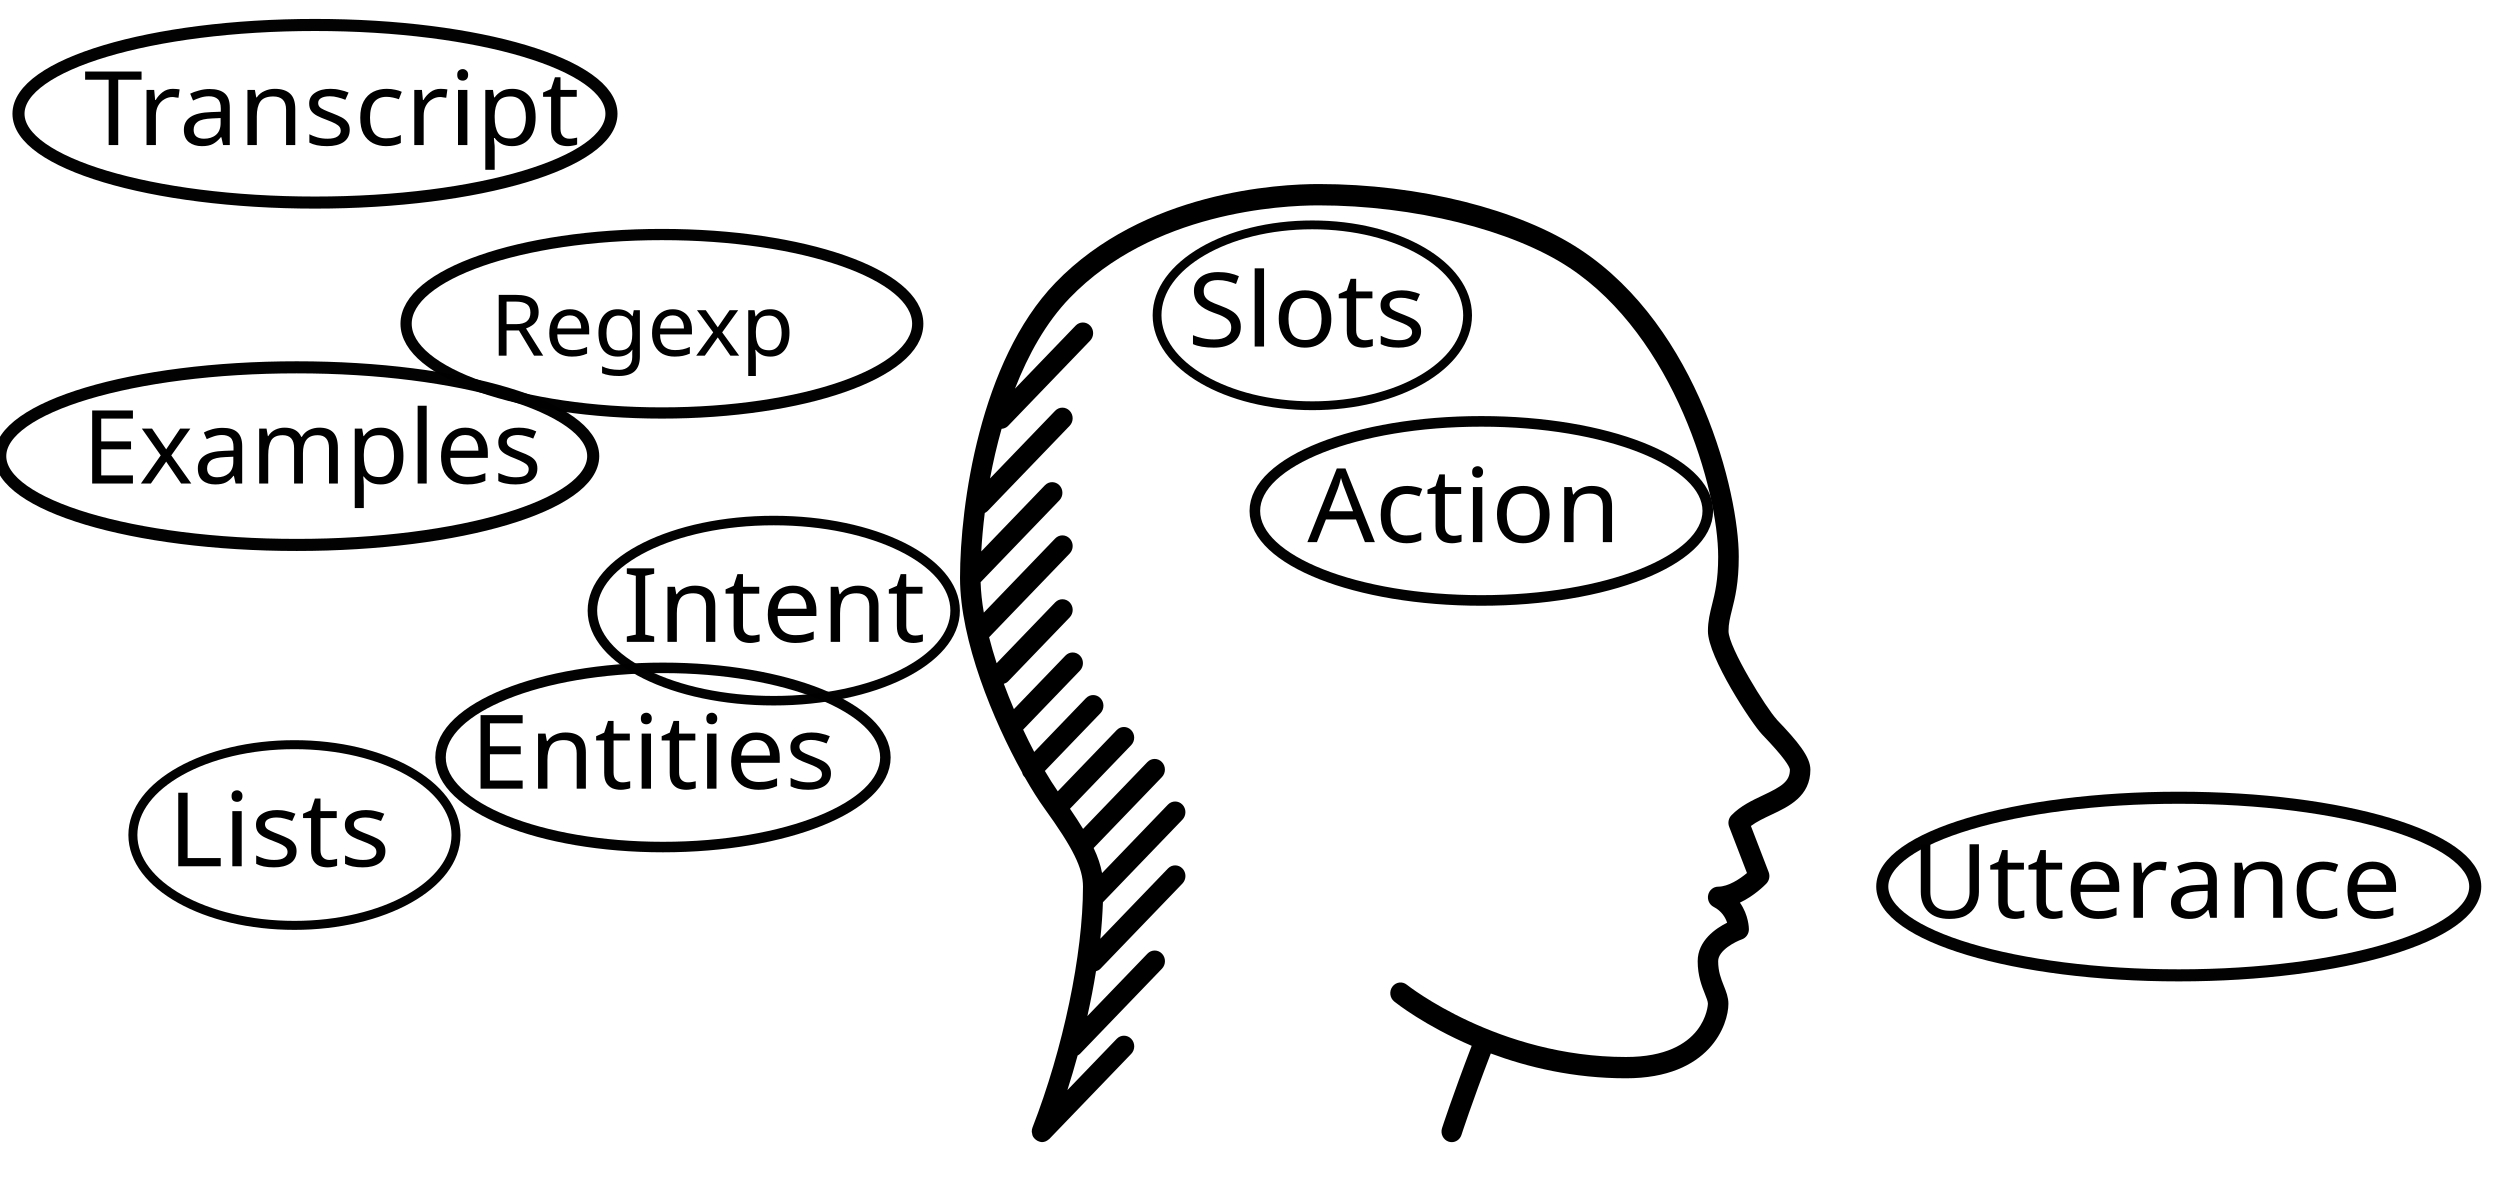
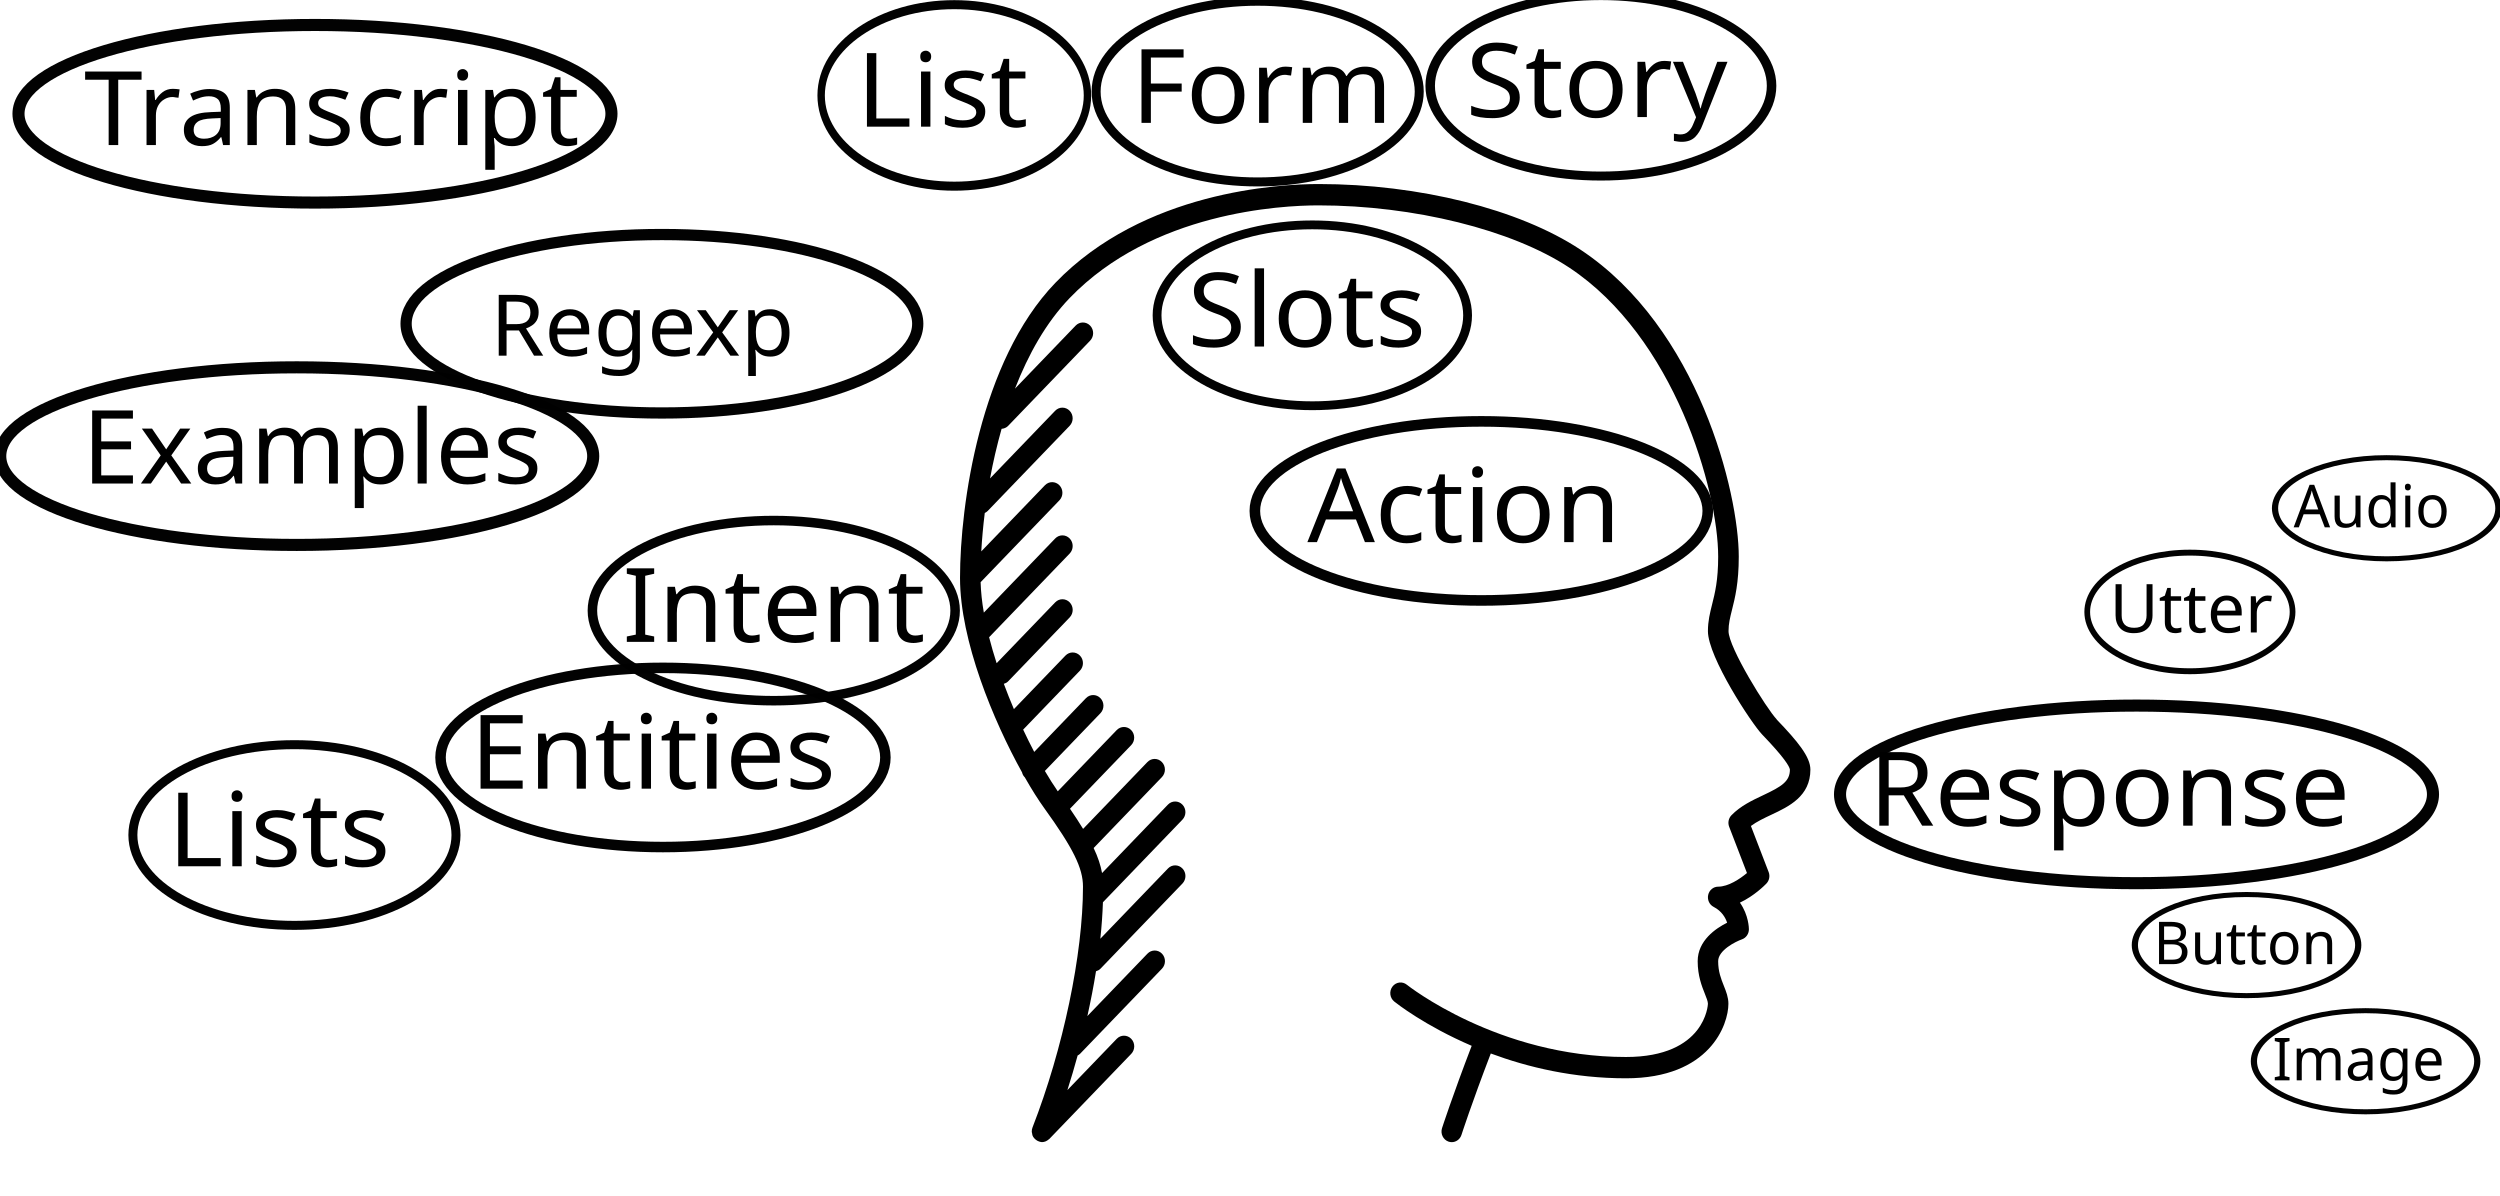
<svg xmlns="http://www.w3.org/2000/svg" width="207mm" height="99mm" viewBox="0 0 207 99" version="1.1" id="svg8">
  <defs id="defs2" />
  <g id="layer1" transform="translate(0,-198)">
-     <g id="g4752">
-       <path id="path3765" d="m 147.116,257.568 c -0.83,-0.864 -3.994,-5.957 -3.994,-7.31 0,-0.617 0.127,-1.123 0.288,-1.765 0.25,-0.992 0.56,-2.227 0.56,-4.405 0,-5.247 -3.304,-18.934 -13.119,-25.424 -5.063,-3.347 -13.365,-5.426 -21.666,-5.426 -3.267,0 -14.495,0.591 -21.811,8.191 -6.224,6.465 -7.884,18.394 -7.884,24.422 0,5.193 2.767,11.836 5.134,16.099 0.037,0.143 0.098,0.279 0.205,0.39 0.006,0.006 0.014,0.007 0.019,0.013 0.579,1.018 1.129,1.886 1.599,2.537 2.41,3.34 3.224,4.985 3.224,6.523 0,5.595 -1.641,13.422 -4.179,19.94 -0.042,0.108 -0.063,0.224 -0.062,0.34 0,0.056 0.02,0.11 0.031,0.167 0.011,0.056 0.013,0.111 0.034,0.164 0.059,0.148 0.167,0.268 0.297,0.365 0.081,0.06 0.166,0.107 0.26,0.133 0.075,0.022 0.15,0.046 0.226,0.046 0.1,0 0.196,-0.023 0.288,-0.058 0.027,-0.01 0.051,-0.024 0.076,-0.037 0.07,-0.034 0.133,-0.078 0.192,-0.131 0.014,-0.013 0.031,-0.018 0.045,-0.031 l 6.787,-7.051 c 0.332,-0.345 0.332,-0.902 0,-1.246 -0.332,-0.345 -0.868,-0.345 -1.2,0 l -4.086,4.245 c 0.304,-0.949 0.586,-1.904 0.848,-2.865 0.068,-0.039 0.137,-0.074 0.195,-0.134 l 6.787,-7.052 c 0.332,-0.345 0.332,-0.902 0,-1.246 -0.332,-0.345 -0.868,-0.345 -1.2,0 l -4.974,5.166 c 0.277,-1.253 0.519,-2.493 0.713,-3.708 0.135,-0.04 0.264,-0.101 0.37,-0.212 l 6.787,-7.051 c 0.332,-0.345 0.332,-0.902 0,-1.246 -0.332,-0.345 -0.868,-0.345 -1.2,0 l -5.599,5.817 c 0.113,-1.047 0.181,-2.05 0.216,-3.021 l 6.581,-6.838 c 0.332,-0.345 0.332,-0.902 0,-1.246 -0.332,-0.345 -0.868,-0.345 -1.2,0 l -5.454,5.666 c -0.118,-0.642 -0.334,-1.313 -0.696,-2.073 l 5.652,-5.872 c 0.332,-0.345 0.332,-0.902 0,-1.246 -0.332,-0.345 -0.868,-0.345 -1.2,0 l -5.326,5.534 c -0.312,-0.512 -0.669,-1.062 -1.085,-1.669 l 5.067,-5.264 c 0.332,-0.345 0.332,-0.902 0,-1.246 -0.332,-0.345 -0.868,-0.345 -1.2,0 l -4.878,5.067 c -0.344,-0.496 -0.702,-1.061 -1.069,-1.685 l 4.601,-4.78 c 0.332,-0.345 0.332,-0.902 0,-1.246 -0.332,-0.345 -0.868,-0.345 -1.2,0 l -4.283,4.449 c -0.308,-0.584 -0.615,-1.206 -0.916,-1.845 l 4.702,-4.884 c 0.332,-0.345 0.332,-0.902 0,-1.246 -0.332,-0.345 -0.868,-0.345 -1.2,0 l -4.268,4.433 c -0.293,-0.685 -0.571,-1.387 -0.834,-2.095 0.132,-0.04 0.259,-0.101 0.362,-0.21 l 5.091,-5.289 c 0.332,-0.345 0.332,-0.902 0,-1.246 -0.332,-0.345 -0.868,-0.345 -1.2,0 l -4.849,5.037 c -0.233,-0.72 -0.442,-1.439 -0.623,-2.149 l 6.671,-6.931 c 0.332,-0.345 0.332,-0.902 0,-1.246 -0.332,-0.345 -0.868,-0.345 -1.2,0 l -5.908,6.137 c -0.152,-0.879 -0.244,-1.724 -0.266,-2.519 l 6.524,-6.778 c 0.332,-0.345 0.332,-0.902 0,-1.246 -0.332,-0.345 -0.868,-0.345 -1.2,0 l -5.27,5.475 c 0.056,-0.984 0.15,-2.052 0.29,-3.181 0.086,-0.042 0.17,-0.092 0.241,-0.166 l 6.787,-7.051 c 0.332,-0.345 0.332,-0.902 0,-1.246 -0.332,-0.345 -0.868,-0.345 -1.2,0 l -5.391,5.601 c 0.247,-1.345 0.568,-2.729 0.956,-4.107 0.198,-0.014 0.393,-0.09 0.544,-0.247 l 6.787,-7.052 c 0.332,-0.345 0.332,-0.902 0,-1.246 -0.332,-0.345 -0.868,-0.345 -1.2,0 l -5.023,5.218 c 1.097,-2.821 2.565,-5.46 4.526,-7.498 6.854,-7.123 17.508,-7.676 20.61,-7.676 7.876,0 16.023,2.022 20.755,5.151 8.716,5.762 12.334,18.433 12.334,23.936 0,1.952 -0.268,3.019 -0.505,3.96 -0.176,0.703 -0.344,1.366 -0.344,2.21 0,2.143 3.611,7.642 4.491,8.556 1.833,1.906 2.262,2.639 2.297,2.903 0,0.978 -0.678,1.4 -2.225,2.128 -0.876,0.412 -1.868,0.879 -2.617,1.656 -0.24,0.249 -0.314,0.623 -0.188,0.95 l 1.475,3.832 c -0.583,0.487 -1.542,1.129 -2.384,1.129 -0.394,0 -0.736,0.28 -0.826,0.679 -0.091,0.398 0.094,0.809 0.445,0.992 0.685,0.354 0.987,0.903 1.122,1.313 -0.931,0.463 -2.438,1.478 -2.438,3.186 0,1.208 0.344,2.073 0.596,2.704 0.136,0.339 0.252,0.632 0.252,0.822 0,0.044 -0.185,4.407 -6.787,4.407 -10.588,0 -18.071,-5.926 -18.145,-5.985 -0.37,-0.298 -0.902,-0.228 -1.19,0.156 -0.288,0.385 -0.221,0.938 0.149,1.236 0.174,0.141 2.524,1.997 6.412,3.668 -1.614,4.21 -2.445,6.791 -2.455,6.816 -0.148,0.461 0.092,0.961 0.537,1.116 0.089,0.03 0.18,0.045 0.268,0.045 0.355,0 0.686,-0.234 0.805,-0.603 0.008,-0.026 0.829,-2.571 2.427,-6.739 3.056,1.136 6.855,2.054 11.191,2.054 6.96,0 8.484,-4.454 8.484,-6.17 0,-0.54 -0.185,-1.004 -0.381,-1.495 -0.23,-0.577 -0.467,-1.173 -0.467,-2.031 0,-0.911 1.457,-1.629 1.965,-1.808 0.347,-0.12 0.58,-0.457 0.58,-0.836 0,-0.065 -0.011,-1.167 -0.744,-2.205 1.177,-0.551 2.057,-1.438 2.192,-1.579 0.24,-0.249 0.314,-0.623 0.188,-0.95 l -1.47,-3.818 c 0.492,-0.367 1.106,-0.654 1.703,-0.936 1.436,-0.675 3.222,-1.515 3.222,-3.733 0,-1.043 -1.024,-2.31 -2.794,-4.149 z" style="stroke-width:0.865" />
-       <g transform="translate(20.78869,200.7054)" id="g4671">
-         <ellipse style="fill:none;stroke:#000000;stroke-width:0.788;stroke-miterlimit:4;stroke-dasharray:none;stroke-opacity:0.989" ry="7.459" rx="15.017" cy="47.854" cx="43.279" id="path3786" />
-         <text id="text4595" y="51.133" x="30.349" style="font-style:normal;font-weight:normal;font-size:8.642px;line-height:1.25;font-family:sans-serif;letter-spacing:0px;word-spacing:0px;fill:#000000;fill-opacity:1;stroke:none;stroke-width:0.216" xml:space="preserve" transform="scale(1.0137,0.9864848)">
-           <tspan y="51.133" x="30.349" id="tspan4593" style="stroke-width:0.216">Intent</tspan>
-         </text>
+     <path style="stroke-width:0.865" d="m 147.116,257.568 c -0.83,-0.864 -3.994,-5.957 -3.994,-7.31 0,-0.617 0.127,-1.123 0.288,-1.765 0.25,-0.992 0.56,-2.227 0.56,-4.405 0,-5.247 -3.304,-18.934 -13.119,-25.424 -5.063,-3.347 -13.365,-5.426 -21.666,-5.426 -3.267,0 -14.495,0.591 -21.811,8.191 -6.224,6.465 -7.884,18.394 -7.884,24.422 0,5.193 2.767,11.836 5.134,16.099 0.037,0.143 0.098,0.279 0.205,0.39 0.006,0.006 0.014,0.007 0.019,0.013 0.579,1.018 1.129,1.886 1.599,2.537 2.41,3.34 3.224,4.985 3.224,6.523 0,5.595 -1.641,13.422 -4.179,19.94 -0.042,0.108 -0.063,0.224 -0.062,0.34 0,0.056 0.02,0.11 0.031,0.167 0.011,0.056 0.013,0.111 0.034,0.164 0.059,0.148 0.167,0.268 0.297,0.365 0.081,0.06 0.166,0.107 0.26,0.133 0.075,0.022 0.15,0.046 0.226,0.046 0.1,0 0.196,-0.023 0.288,-0.058 0.027,-0.01 0.051,-0.024 0.076,-0.037 0.07,-0.034 0.133,-0.078 0.192,-0.131 0.014,-0.013 0.031,-0.018 0.045,-0.031 l 6.787,-7.051 c 0.332,-0.345 0.332,-0.902 0,-1.246 -0.332,-0.345 -0.868,-0.345 -1.2,0 l -4.086,4.245 c 0.304,-0.949 0.586,-1.904 0.848,-2.865 0.068,-0.039 0.137,-0.074 0.195,-0.134 l 6.787,-7.052 c 0.332,-0.345 0.332,-0.902 0,-1.246 -0.332,-0.345 -0.868,-0.345 -1.2,0 l -4.974,5.166 c 0.277,-1.253 0.519,-2.493 0.713,-3.708 0.135,-0.04 0.264,-0.101 0.37,-0.212 l 6.787,-7.051 c 0.332,-0.345 0.332,-0.902 0,-1.246 -0.332,-0.345 -0.868,-0.345 -1.2,0 l -5.599,5.817 c 0.113,-1.047 0.181,-2.05 0.216,-3.021 l 6.581,-6.838 c 0.332,-0.345 0.332,-0.902 0,-1.246 -0.332,-0.345 -0.868,-0.345 -1.2,0 l -5.454,5.666 c -0.118,-0.642 -0.334,-1.313 -0.696,-2.073 l 5.652,-5.872 c 0.332,-0.345 0.332,-0.902 0,-1.246 -0.332,-0.345 -0.868,-0.345 -1.2,0 l -5.326,5.534 c -0.312,-0.512 -0.669,-1.062 -1.085,-1.669 l 5.067,-5.264 c 0.332,-0.345 0.332,-0.902 0,-1.246 -0.332,-0.345 -0.868,-0.345 -1.2,0 l -4.878,5.067 c -0.344,-0.496 -0.702,-1.061 -1.069,-1.685 l 4.601,-4.78 c 0.332,-0.345 0.332,-0.902 0,-1.246 -0.332,-0.345 -0.868,-0.345 -1.2,0 l -4.283,4.449 c -0.308,-0.584 -0.615,-1.206 -0.916,-1.845 l 4.702,-4.884 c 0.332,-0.345 0.332,-0.902 0,-1.246 -0.332,-0.345 -0.868,-0.345 -1.2,0 l -4.268,4.433 c -0.293,-0.685 -0.571,-1.387 -0.834,-2.095 0.132,-0.04 0.259,-0.101 0.362,-0.21 l 5.091,-5.289 c 0.332,-0.345 0.332,-0.902 0,-1.246 -0.332,-0.345 -0.868,-0.345 -1.2,0 l -4.849,5.037 c -0.233,-0.72 -0.442,-1.439 -0.623,-2.149 l 6.671,-6.931 c 0.332,-0.345 0.332,-0.902 0,-1.246 -0.332,-0.345 -0.868,-0.345 -1.2,0 l -5.908,6.137 c -0.152,-0.879 -0.244,-1.724 -0.266,-2.519 l 6.524,-6.778 c 0.332,-0.345 0.332,-0.902 0,-1.246 -0.332,-0.345 -0.868,-0.345 -1.2,0 l -5.27,5.475 c 0.056,-0.984 0.15,-2.052 0.29,-3.181 0.086,-0.042 0.17,-0.092 0.241,-0.166 l 6.787,-7.051 c 0.332,-0.345 0.332,-0.902 0,-1.246 -0.332,-0.345 -0.868,-0.345 -1.2,0 l -5.391,5.601 c 0.247,-1.345 0.568,-2.729 0.956,-4.107 0.198,-0.014 0.393,-0.09 0.544,-0.247 l 6.787,-7.052 c 0.332,-0.345 0.332,-0.902 0,-1.246 -0.332,-0.345 -0.868,-0.345 -1.2,0 l -5.023,5.218 c 1.097,-2.821 2.565,-5.46 4.526,-7.498 6.854,-7.123 17.508,-7.676 20.61,-7.676 7.876,0 16.023,2.022 20.755,5.151 8.716,5.762 12.334,18.433 12.334,23.936 0,1.952 -0.268,3.019 -0.505,3.96 -0.176,0.703 -0.344,1.366 -0.344,2.21 0,2.143 3.611,7.642 4.491,8.556 1.833,1.906 2.262,2.639 2.297,2.903 0,0.978 -0.678,1.4 -2.225,2.128 -0.876,0.412 -1.868,0.879 -2.617,1.656 -0.24,0.249 -0.314,0.623 -0.188,0.95 l 1.475,3.832 c -0.583,0.487 -1.542,1.129 -2.384,1.129 -0.394,0 -0.736,0.28 -0.826,0.679 -0.091,0.398 0.094,0.809 0.445,0.992 0.685,0.354 0.987,0.903 1.122,1.313 -0.931,0.463 -2.438,1.478 -2.438,3.186 0,1.208 0.344,2.073 0.596,2.704 0.136,0.339 0.252,0.632 0.252,0.822 0,0.044 -0.185,4.407 -6.787,4.407 -10.588,0 -18.071,-5.926 -18.145,-5.985 -0.37,-0.298 -0.902,-0.228 -1.19,0.156 -0.288,0.385 -0.221,0.938 0.149,1.236 0.174,0.141 2.524,1.997 6.412,3.668 -1.614,4.21 -2.445,6.791 -2.455,6.816 -0.148,0.461 0.092,0.961 0.537,1.116 0.089,0.03 0.18,0.045 0.268,0.045 0.355,0 0.686,-0.234 0.805,-0.603 0.008,-0.026 0.829,-2.571 2.427,-6.739 3.056,1.136 6.855,2.054 11.191,2.054 6.96,0 8.484,-4.454 8.484,-6.17 0,-0.54 -0.185,-1.004 -0.381,-1.495 -0.23,-0.577 -0.467,-1.173 -0.467,-2.031 0,-0.911 1.457,-1.629 1.965,-1.808 0.347,-0.12 0.58,-0.457 0.58,-0.836 0,-0.065 -0.011,-1.167 -0.744,-2.205 1.177,-0.551 2.057,-1.438 2.192,-1.579 0.24,-0.249 0.314,-0.623 0.188,-0.95 l -1.47,-3.818 c 0.492,-0.367 1.106,-0.654 1.703,-0.936 1.436,-0.675 3.222,-1.515 3.222,-3.733 0,-1.043 -1.024,-2.31 -2.794,-4.149 z" id="path3765" />
+     <g id="g4671" transform="translate(20.78869,200.7054)">
+       <ellipse id="path3786" cx="43.279" cy="47.854" rx="15.017" ry="7.459" style="fill:none;stroke:#000000;stroke-width:0.788;stroke-miterlimit:4;stroke-dasharray:none;stroke-opacity:0.989" />
+       <text transform="scale(1.0137,0.9864848)" xml:space="preserve" style="font-style:normal;font-weight:normal;font-size:8.642px;line-height:1.25;font-family:sans-serif;letter-spacing:0px;word-spacing:0px;fill:#000000;fill-opacity:1;stroke:none;stroke-width:0.216" x="30.349" y="51.133" id="text4595">
+         <tspan style="stroke-width:0.216" id="tspan4593" x="30.349" y="51.133">Intent</tspan>
+       </text>
+     </g>
+     <g id="g4656" transform="translate(37.32373,146.9609)">
+       <ellipse id="path3786-2" cx="139.579" cy="116.814" rx="24.549" ry="7.353" style="fill:none;stroke:#000000;stroke-width:1;stroke-miterlimit:4;stroke-dasharray:none;stroke-opacity:0.989" />
+       <text transform="scale(1.0137,0.9864848)" xml:space="preserve" style="font-style:normal;font-weight:normal;font-size:8.642px;line-height:1.25;font-family:sans-serif;letter-spacing:0px;word-spacing:0px;fill:#000000;fill-opacity:1;stroke:none;stroke-width:0.216" x="115.84" y="121.038" id="text4595-1">
+         <tspan style="stroke-width:0.216" id="tspan4593-7" x="115.84" y="121.038">Response</tspan>
+       </text>
+     </g>
+     <g id="g4661" transform="translate(36.28571,114.9048)">
+       <ellipse id="path3786-1" cx="72.375" cy="109.203" rx="12.856" ry="7.488" style="fill:none;stroke:#000000;stroke-width:0.73;stroke-miterlimit:4;stroke-dasharray:none;stroke-opacity:0.989" />
+       <text transform="scale(1.0137,0.9864848)" xml:space="preserve" style="font-style:normal;font-weight:normal;font-size:8.642px;line-height:1.25;font-family:sans-serif;letter-spacing:0px;word-spacing:0px;fill:#000000;fill-opacity:1;stroke:none;stroke-width:0.216" x="61.212" y="113.322" id="text4595-8">
+         <tspan style="stroke-width:0.216" id="tspan4593-5" x="61.212" y="113.322">Slots</tspan>
+       </text>
+     </g>
+     <g id="g4718" transform="translate(-19.65476,72.9494)">
+       <ellipse id="path3786-2-2" cx="142.308" cy="167.354" rx="18.752" ry="7.414" style="fill:none;stroke:#000000;stroke-width:0.878;stroke-miterlimit:4;stroke-dasharray:none;stroke-opacity:0.989" />
+       <text transform="scale(1.0137,0.9864848)" xml:space="preserve" style="font-style:normal;font-weight:normal;font-size:8.642px;line-height:1.25;font-family:sans-serif;letter-spacing:0px;word-spacing:0px;fill:#000000;fill-opacity:1;stroke:none;stroke-width:0.216" x="126.175" y="172.27" id="text4595-1-6">
+         <tspan style="stroke-width:0.216" id="tspan4593-7-4" x="126.175" y="172.27">Action</tspan>
+       </text>
+     </g>
+     <ellipse style="fill:none;stroke:#000000;stroke-width:1;stroke-miterlimit:4;stroke-dasharray:none;stroke-opacity:0.989" ry="7.353" rx="24.549" cy="207.42" cx="26.08" id="path3786-2-28" />
+     <text id="text4595-1-8" y="212.885" x="6.858" style="font-style:normal;font-weight:normal;font-size:8.642px;line-height:1.25;font-family:sans-serif;letter-spacing:0px;word-spacing:0px;fill:#000000;fill-opacity:1;stroke:none;stroke-width:0.216" xml:space="preserve" transform="scale(1.0137,0.9864848)">
+       <tspan y="212.885" x="6.858" id="tspan4593-7-9" style="stroke-width:0.216">Transcript</tspan>
+     </text>
+     <g transform="translate(31.75,3.02381)" id="g5005">
+       <ellipse id="path3786-2-28-1" cx="23.057" cy="221.783" rx="21.182" ry="7.388" style="fill:none;stroke:#000000;stroke-width:0.931;stroke-miterlimit:4;stroke-dasharray:none;stroke-opacity:0.989" />
+       <text id="text4964" y="227.074" x="8.748" style="font-style:normal;font-weight:normal;font-size:10.698px;line-height:1.25;font-family:sans-serif;letter-spacing:0px;word-spacing:0px;fill:#000000;fill-opacity:1;stroke:none;stroke-width:0.267" xml:space="preserve" transform="scale(1.011799,0.9883382)">
+         <tspan style="font-style:normal;font-variant:normal;font-weight:normal;font-stretch:normal;font-size:7.132px;font-family:sans-serif;-inkscape-font-specification:'sans-serif, Normal';font-variant-ligatures:normal;font-variant-caps:normal;font-variant-numeric:normal;font-feature-settings:normal;text-align:start;writing-mode:lr-tb;text-anchor:start;stroke-width:0.267" y="227.074" x="8.748" id="tspan4962">Regexp</tspan>
+       </text>
+     </g>
+     <g id="g4973" transform="translate(52.91667,136.8274)">
+       <ellipse id="path3786-2-28-3" cx="-28.348" cy="98.94" rx="24.549" ry="7.353" style="fill:none;stroke:#000000;stroke-width:1;stroke-miterlimit:4;stroke-dasharray:none;stroke-opacity:0.989" />
+       <text id="text4968" y="101.208" x="-46.113" style="font-style:normal;font-weight:normal;font-size:10.583px;line-height:1.25;font-family:sans-serif;letter-spacing:0px;word-spacing:0px;fill:#000000;fill-opacity:1;stroke:none;stroke-width:0.265" xml:space="preserve">
+         <tspan style="font-style:normal;font-variant:normal;font-weight:normal;font-stretch:normal;font-size:8.467px;font-family:sans-serif;-inkscape-font-specification:'sans-serif, Normal';font-variant-ligatures:normal;font-variant-caps:normal;font-variant-numeric:normal;font-feature-settings:normal;text-align:start;writing-mode:lr-tb;text-anchor:start;stroke-width:0.265" y="101.208" x="-46.113" id="tspan4966">Examples</tspan>
+       </text>
+     </g>
+     <g id="g4666" transform="translate(5.669643,126.2441)">
+       <ellipse id="path3786-9" style="fill:none;stroke:#000000;stroke-width:0.87;stroke-miterlimit:4;stroke-dasharray:none;stroke-opacity:0.989" ry="7.419" rx="18.417" cy="134.473" cx="49.224" />
+       <text transform="scale(1.0137,0.9864848)" xml:space="preserve" style="font-style:normal;font-weight:normal;font-size:8.642px;line-height:1.25;font-family:sans-serif;letter-spacing:0px;word-spacing:0px;fill:#000000;fill-opacity:1;stroke:none;stroke-width:0.216" x="32.818" y="138.938" id="text4595-7">
+         <tspan style="stroke-width:0.216" id="tspan4593-53" x="32.818" y="138.938">Entities</tspan>
+       </text>
+     </g>
+     <g transform="translate(-9.071428,17.3869)" id="g4928">
+       <g id="g4922">
+         <ellipse cx="33.451" cy="249.753" rx="13.377" ry="7.481" style="fill:none;stroke:#000000;stroke-width:0.745;stroke-miterlimit:4;stroke-dasharray:none;stroke-opacity:0.989" id="path3786-9-0" />
      </g>
-       <g transform="translate(40.82143,154.5923)" id="g4656">
-         <ellipse style="fill:none;stroke:#000000;stroke-width:1;stroke-miterlimit:4;stroke-dasharray:none;stroke-opacity:0.989" ry="7.353" rx="24.549" cy="116.814" cx="139.579" id="path3786-2" />
-         <text id="text4595-1" y="121.038" x="115.84" style="font-style:normal;font-weight:normal;font-size:8.642px;line-height:1.25;font-family:sans-serif;letter-spacing:0px;word-spacing:0px;fill:#000000;fill-opacity:1;stroke:none;stroke-width:0.216" xml:space="preserve" transform="scale(1.0137,0.9864848)">
-           <tspan y="121.038" x="115.84" id="tspan4593-7" style="stroke-width:0.216">Utterance</tspan>
-         </text>
+       <text transform="scale(1.0137,0.9864848)" xml:space="preserve" style="font-style:normal;font-weight:normal;font-size:8.642px;line-height:1.25;font-family:sans-serif;letter-spacing:0px;word-spacing:0px;fill:#000000;fill-opacity:1;stroke:none;stroke-width:0.216" x="22.665" y="255.798" id="text4595-7-6">
+         <tspan style="stroke-width:0.216" id="tspan4593-53-4" x="22.665" y="255.798">Lists</tspan>
+       </text>
+     </g>
+     <g id="g4689">
+       <g transform="matrix(0.8242319,0,0,1.004485,51.44483,-44.97207)" id="g4922-0">
+         <ellipse cx="33.451" cy="249.753" rx="13.377" ry="7.481" style="fill:none;stroke:#000000;stroke-width:0.745;stroke-miterlimit:4;stroke-dasharray:none;stroke-opacity:0.989" id="path3786-9-0-9" />
      </g>
-       <g transform="translate(36.28571,114.9048)" id="g4661">
-         <ellipse style="fill:none;stroke:#000000;stroke-width:0.73;stroke-miterlimit:4;stroke-dasharray:none;stroke-opacity:0.989" ry="7.488" rx="12.856" cy="109.203" cx="72.375" id="path3786-1" />
-         <text id="text4595-8" y="113.322" x="61.212" style="font-style:normal;font-weight:normal;font-size:8.642px;line-height:1.25;font-family:sans-serif;letter-spacing:0px;word-spacing:0px;fill:#000000;fill-opacity:1;stroke:none;stroke-width:0.216" xml:space="preserve" transform="scale(1.0137,0.9864848)">
-           <tspan y="113.322" x="61.212" id="tspan4593-5" style="stroke-width:0.216">Slots</tspan>
-         </text>
+     </g>
+     <text id="text4595-7-6-1" y="211.345" x="69.967" style="font-style:normal;font-weight:normal;font-size:8.642px;line-height:1.25;font-family:sans-serif;letter-spacing:0px;word-spacing:0px;fill:#000000;fill-opacity:1;stroke:none;stroke-width:0.216" xml:space="preserve" transform="scale(1.0137,0.9864848)">
+       <tspan y="211.345" x="69.967" id="tspan4593-53-4-7" style="stroke-width:0.216">List</tspan>
+     </text>
+     <g id="g4695" transform="translate(-5.087558)">
+       <g transform="translate(75.77261,-44.17003)" id="g4922-0-1">
+         <ellipse cx="33.451" cy="249.753" rx="13.377" ry="7.481" style="fill:none;stroke:#000000;stroke-width:0.745;stroke-miterlimit:4;stroke-dasharray:none;stroke-opacity:0.989" id="path3786-9-0-9-1" />
      </g>
-       <g transform="translate(-19.65476,72.9494)" id="g4718">
-         <ellipse style="fill:none;stroke:#000000;stroke-width:0.878;stroke-miterlimit:4;stroke-dasharray:none;stroke-opacity:0.989" ry="7.414" rx="18.752" cy="167.354" cx="142.308" id="path3786-2-2" />
-         <text id="text4595-1-6" y="172.27" x="126.175" style="font-style:normal;font-weight:normal;font-size:8.642px;line-height:1.25;font-family:sans-serif;letter-spacing:0px;word-spacing:0px;fill:#000000;fill-opacity:1;stroke:none;stroke-width:0.216" xml:space="preserve" transform="scale(1.0137,0.9864848)">
-           <tspan y="172.27" x="126.175" id="tspan4593-7-4" style="stroke-width:0.216">Action</tspan>
-         </text>
+       <text transform="scale(1.0137,0.9864848)" xml:space="preserve" style="font-style:normal;font-weight:normal;font-size:8.642px;line-height:1.25;font-family:sans-serif;letter-spacing:0px;word-spacing:0px;fill:#000000;fill-opacity:1;stroke:none;stroke-width:0.216" x="97.414" y="211.023" id="text4595-7-6-1-5">
+         <tspan style="stroke-width:0.216" id="tspan4593-53-4-7-9" x="97.414" y="211.023">Form</tspan>
+       </text>
+     </g>
+     <g id="g4701" transform="translate(-5.723502,-0.3179724)">
+       <g transform="matrix(1.056517,0,0,0.9987966,102.9352,-44.02847)" id="g4922-0-6">
+         <ellipse cx="33.451" cy="249.753" rx="13.377" ry="7.481" style="fill:none;stroke:#000000;stroke-width:0.745;stroke-miterlimit:4;stroke-dasharray:none;stroke-opacity:0.989" id="path3786-9-0-9-7" />
      </g>
-       <ellipse id="path3786-2-28" cx="26.08" cy="207.42" rx="24.549" ry="7.353" style="fill:none;stroke:#000000;stroke-width:1;stroke-miterlimit:4;stroke-dasharray:none;stroke-opacity:0.989" />
-       <text transform="scale(1.0137,0.9864848)" xml:space="preserve" style="font-style:normal;font-weight:normal;font-size:8.642px;line-height:1.25;font-family:sans-serif;letter-spacing:0px;word-spacing:0px;fill:#000000;fill-opacity:1;stroke:none;stroke-width:0.216" x="6.858" y="212.885" id="text4595-1-8">
-         <tspan style="stroke-width:0.216" id="tspan4593-7-9" x="6.858" y="212.885">Transcript</tspan>
+       <text transform="scale(1.021166,0.9792724)" xml:space="preserve" style="font-style:normal;font-variant:normal;font-weight:normal;font-stretch:normal;font-size:8.703px;line-height:1.25;font-family:sans-serif;-inkscape-font-specification:'sans-serif, Normal';font-variant-ligatures:normal;font-variant-caps:normal;font-variant-numeric:normal;font-feature-settings:normal;text-align:start;letter-spacing:0px;word-spacing:0px;writing-mode:lr-tb;text-anchor:start;fill:#000000;fill-opacity:1;stroke:none;stroke-width:0.218" x="124.458" y="212.414" id="text4595-7-6-1-3">
+         <tspan style="stroke-width:0.218" id="tspan4673" x="124.458" y="212.414">Story</tspan>
      </text>
-       <g id="g5005" transform="translate(31.75,3.02381)">
-         <ellipse style="fill:none;stroke:#000000;stroke-width:0.931;stroke-miterlimit:4;stroke-dasharray:none;stroke-opacity:0.989" ry="7.388" rx="21.182" cy="221.783" cx="23.057" id="path3786-2-28-1" />
-         <text transform="scale(1.011799,0.9883382)" xml:space="preserve" style="font-style:normal;font-weight:normal;font-size:10.698px;line-height:1.25;font-family:sans-serif;letter-spacing:0px;word-spacing:0px;fill:#000000;fill-opacity:1;stroke:none;stroke-width:0.267" x="8.748" y="227.074" id="text4964">
-           <tspan id="tspan4962" x="8.748" y="227.074" style="font-style:normal;font-variant:normal;font-weight:normal;font-stretch:normal;font-size:7.132px;font-family:sans-serif;-inkscape-font-specification:'sans-serif, Normal';font-variant-ligatures:normal;font-variant-caps:normal;font-variant-numeric:normal;font-feature-settings:normal;text-align:start;writing-mode:lr-tb;text-anchor:start;stroke-width:0.267">Regexp</tspan>
-         </text>
+     </g>
+     <g transform="matrix(0.6354793,0,0,0.6563627,160.0664,84.73966)" id="g4928-2">
+       <g id="g4922-9">
+         <ellipse cx="33.451" cy="249.753" rx="13.377" ry="7.481" style="fill:none;stroke:#000000;stroke-width:0.745;stroke-miterlimit:4;stroke-dasharray:none;stroke-opacity:0.989" id="path3786-9-0-3" />
      </g>
-       <g transform="translate(52.91667,136.8274)" id="g4973">
-         <ellipse style="fill:none;stroke:#000000;stroke-width:1;stroke-miterlimit:4;stroke-dasharray:none;stroke-opacity:0.989" ry="7.353" rx="24.549" cy="98.94" cx="-28.348" id="path3786-2-28-3" />
-         <text xml:space="preserve" style="font-style:normal;font-weight:normal;font-size:10.583px;line-height:1.25;font-family:sans-serif;letter-spacing:0px;word-spacing:0px;fill:#000000;fill-opacity:1;stroke:none;stroke-width:0.265" x="-46.113" y="101.208" id="text4968">
-           <tspan id="tspan4966" x="-46.113" y="101.208" style="font-style:normal;font-variant:normal;font-weight:normal;font-stretch:normal;font-size:8.467px;font-family:sans-serif;-inkscape-font-specification:'sans-serif, Normal';font-variant-ligatures:normal;font-variant-caps:normal;font-variant-numeric:normal;font-feature-settings:normal;text-align:start;writing-mode:lr-tb;text-anchor:start;stroke-width:0.265">Examples</tspan>
-         </text>
-       </g>
-       <g transform="translate(5.669643,126.2441)" id="g4666">
-         <ellipse cx="49.224" cy="134.473" rx="18.417" ry="7.419" style="fill:none;stroke:#000000;stroke-width:0.87;stroke-miterlimit:4;stroke-dasharray:none;stroke-opacity:0.989" id="path3786-9" />
-         <text id="text4595-7" y="138.938" x="32.818" style="font-style:normal;font-weight:normal;font-size:8.642px;line-height:1.25;font-family:sans-serif;letter-spacing:0px;word-spacing:0px;fill:#000000;fill-opacity:1;stroke:none;stroke-width:0.216" xml:space="preserve" transform="scale(1.0137,0.9864848)">
-           <tspan y="138.938" x="32.818" id="tspan4593-53" style="stroke-width:0.216">Entities</tspan>
-         </text>
-       </g>
-       <g id="g4928" transform="translate(-9.071428,17.3869)">
-         <g id="g4922">
-           <ellipse id="path3786-9-0" style="fill:none;stroke:#000000;stroke-width:0.745;stroke-miterlimit:4;stroke-dasharray:none;stroke-opacity:0.989" ry="7.481" rx="13.377" cy="249.753" cx="33.451" />
+       <text transform="scale(1.0137,0.9864848)" xml:space="preserve" style="font-style:normal;font-weight:normal;font-size:8.642px;line-height:1.25;font-family:sans-serif;letter-spacing:0px;word-spacing:0px;fill:#000000;fill-opacity:1;stroke:none;stroke-width:0.216" x="22.665" y="255.798" id="text4595-7-6-9">
+         <tspan style="stroke-width:0.216" id="tspan4593-53-4-0" x="22.665" y="255.798">Utter</tspan>
+       </text>
+     </g>
+     <g id="g4865" transform="translate(0.4769585,1.271889)">
+       <g transform="matrix(0.5392738,0,0,0.5753232,85.73891,113.8966)" id="g4784">
+         <g id="g4777">
+           <g transform="matrix(1.281903,0,0,0.9728092,142.1791,37.02649)" id="g4922-9-8">
+             <ellipse cx="33.451" cy="249.753" rx="13.377" ry="7.481" style="fill:none;stroke:#000000;stroke-width:0.745;stroke-miterlimit:4;stroke-dasharray:none;stroke-opacity:0.989" id="path3786-9-0-3-5" />
+           </g>
        </g>
-         <text id="text4595-7-6" y="255.798" x="22.665" style="font-style:normal;font-weight:normal;font-size:8.642px;line-height:1.25;font-family:sans-serif;letter-spacing:0px;word-spacing:0px;fill:#000000;fill-opacity:1;stroke:none;stroke-width:0.216" xml:space="preserve" transform="scale(1.0137,0.9864848)">
-           <tspan y="255.798" x="22.665" id="tspan4593-53-4" style="stroke-width:0.216">Lists</tspan>
+         <text transform="matrix(1.0137,0,0,0.9864848,147.7934,30.39449)" xml:space="preserve" style="font-style:normal;font-weight:normal;font-size:8.642px;line-height:1.25;font-family:sans-serif;letter-spacing:0px;word-spacing:0px;fill:#000000;fill-opacity:1;stroke:none;stroke-width:0.216" x="22.665" y="255.798" id="text4595-7-6-9-0">
+           <tspan style="stroke-width:0.216" id="tspan4593-53-4-0-9" x="22.665" y="255.798">Button</tspan>
        </text>
      </g>
    </g>
+     <g id="g4773">
+       <flowRoot style="fill:black;fill-opacity:1;stroke:none;font-family:sans-serif;font-style:normal;font-weight:normal;font-size:40px;line-height:1.25;letter-spacing:0px;word-spacing:0px" id="flowRoot4761" xml:space="preserve">
+         <flowRegion id="flowRegion4763">
+           <rect y="123.601" x="656.776" height="76.914" width="115.371" id="rect4765" />
+         </flowRegion>
+         <flowPara id="flowPara4767" />
+       </flowRoot>
+     </g>
+     <g id="g4857" transform="translate(3.020737,-44.8341)">
+       <g transform="matrix(0.5392738,0,0,0.5753232,94.80112,123.8332)" id="g4777-5">
+         <g id="g4922-9-8-9" transform="matrix(1.281903,0,0,0.9728092,142.1791,37.02649)">
+           <ellipse id="path3786-9-0-3-5-8" style="fill:none;stroke:#000000;stroke-width:0.745;stroke-miterlimit:4;stroke-dasharray:none;stroke-opacity:0.989" ry="7.481" rx="13.377" cy="249.753" cx="33.451" />
+         </g>
+       </g>
+       <text id="text4595-7-6-9-0-4" y="281.177" x="190.429" style="font-style:normal;font-weight:normal;font-size:4.813px;line-height:1.25;font-family:sans-serif;letter-spacing:0px;word-spacing:0px;fill:#000000;fill-opacity:1;stroke:none;stroke-width:0.12" xml:space="preserve" transform="scale(0.9814278,1.018924)">
+         <tspan y="281.177" x="190.429" id="tspan4593-53-4-0-9-8" style="stroke-width:0.12">Audio</tspan>
+       </text>
+     </g>
+     <g id="g4850" transform="translate(20.03226,1.748848)">
+       <g transform="matrix(0.5392738,0,0,0.5753232,76.04075,123.0383)" id="g4784-6">
+         <g id="g4777-3">
+           <g transform="matrix(1.281903,0,0,0.9728092,142.1791,37.02649)" id="g4922-9-8-8">
+             <ellipse cx="33.451" cy="249.753" rx="13.377" ry="7.481" style="fill:none;stroke:#000000;stroke-width:0.745;stroke-miterlimit:4;stroke-dasharray:none;stroke-opacity:0.989" id="path3786-9-0-3-5-5" />
+           </g>
+         </g>
+       </g>
+       <text transform="matrix(0.5466621,0,0,0.5675476,155.7418,140.5249)" xml:space="preserve" style="font-style:normal;font-weight:normal;font-size:8.642px;line-height:1.25;font-family:sans-serif;letter-spacing:0px;word-spacing:0px;fill:#000000;fill-opacity:1;stroke:none;stroke-width:0.216" x="22.665" y="255.798" id="text4595-7-6-9-0-6">
+         <tspan style="stroke-width:0.216" id="tspan4593-53-4-0-9-1" x="22.665" y="255.798">Image</tspan>
+       </text>
+     </g>
  </g>
</svg>
